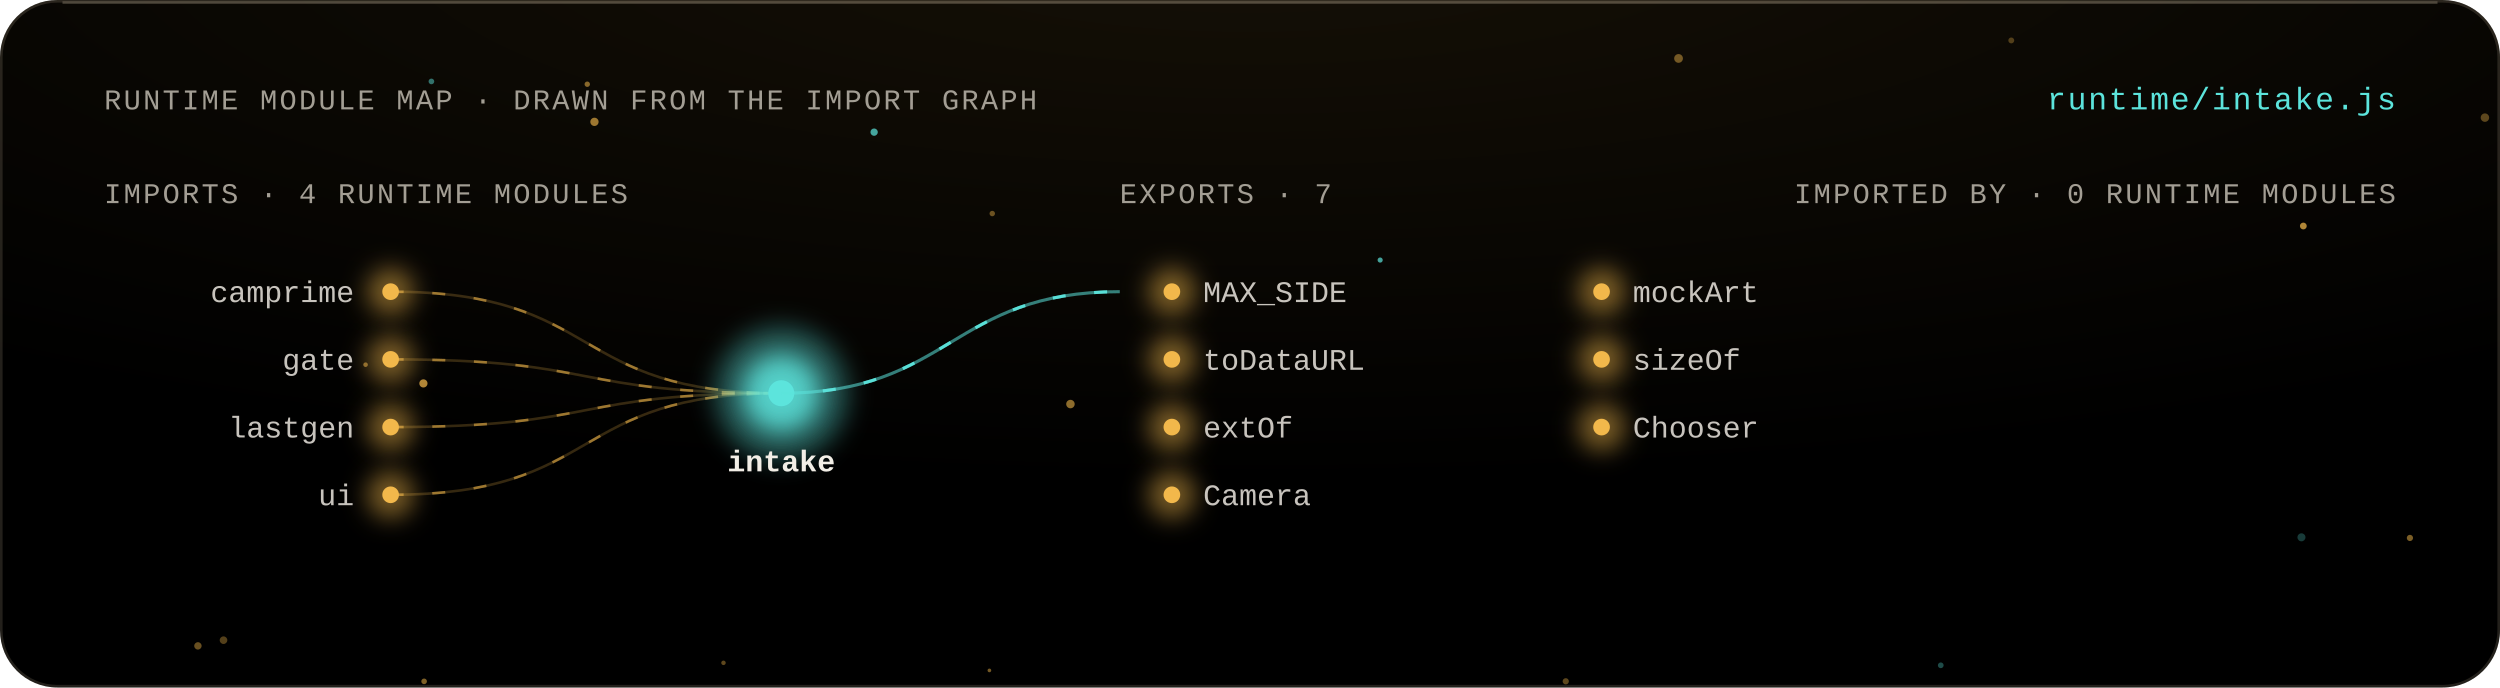
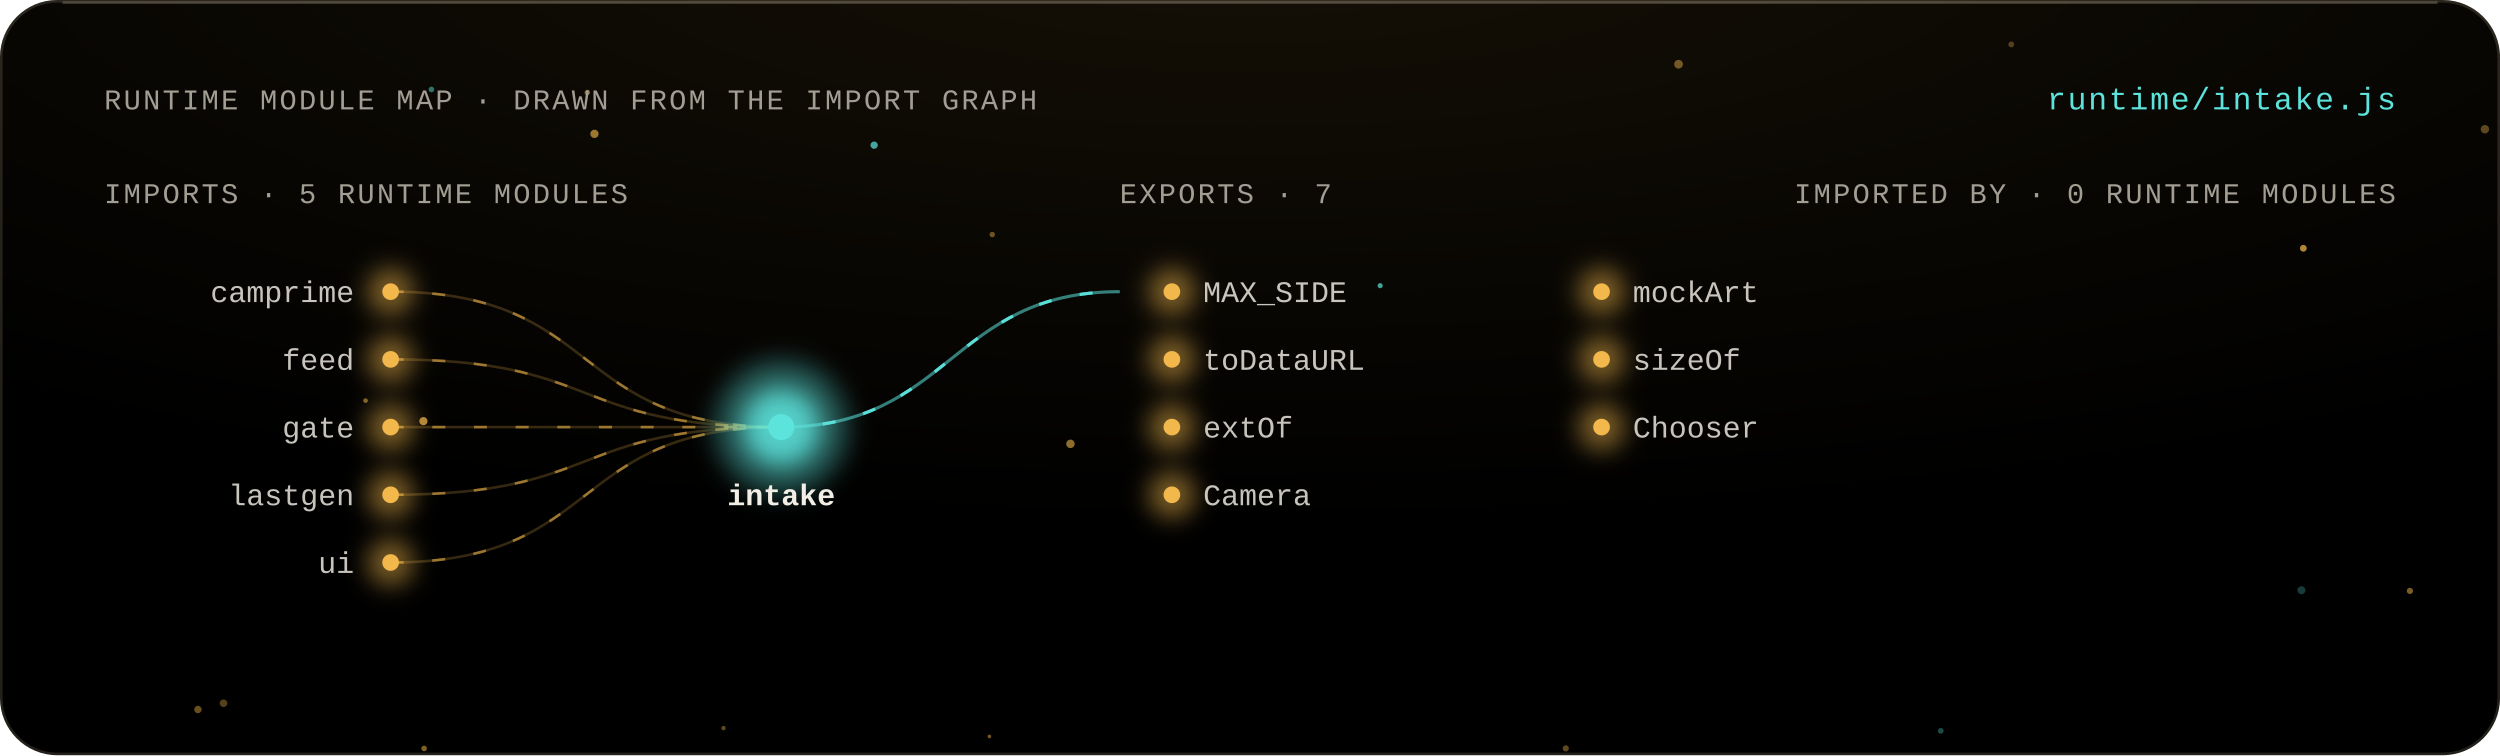
- <svg xmlns="http://www.w3.org/2000/svg" viewBox="0 0 960 264" width="960" height="264" role="img" aria-labelledby="t">
+ <svg xmlns="http://www.w3.org/2000/svg" viewBox="0 0 960 290" width="960" height="290" role="img" aria-labelledby="t">
  <style>
  text { font-family: 'Geist Mono', ui-monospace, 'Liberation Mono', Menlo, monospace; fill: #F2EEE6; }
  .m { fill: #A39E94; font-size: 11px; letter-spacing: .08em; }
  .l { font-size: 11.5px; }
  .h { font-size: 12px; fill: #5CE4DC; letter-spacing: .06em; }
  .flow { stroke-dasharray: 5 11; animation: flow 3s linear infinite; }
  @keyframes flow { to { stroke-dashoffset: -32; } }
  .breathe { animation: breathe 4.2s ease-in-out infinite; }
  @keyframes breathe { 50% { opacity: .38; } }
  .beat { animation: beat 2.6s ease-in-out infinite; transform-box: fill-box; transform-origin: center; }
  @keyframes beat { 50% { opacity: .55; transform: scale(1.35); } }
  .spin { transform-box: fill-box; transform-origin: center; animation: spin 48s linear infinite; }
  .spin-r { transform-box: fill-box; transform-origin: center; animation: spin 64s linear infinite reverse; }
  @keyframes spin { to { transform: rotate(360deg); } }
  @media (prefers-reduced-motion: reduce) { * { animation: none !important; } }
</style>
  <defs>
    <filter id="bloom" x="-80%" y="-80%" width="260%" height="260%">
      <feGaussianBlur stdDeviation="4.5" />
    </filter>
    <filter id="soft" x="-30%" y="-30%" width="160%" height="160%">
      <feGaussianBlur stdDeviation="1.4" />
    </filter>
    <radialGradient id="key" cx="50%" cy="-10%" r="80%">
      <stop offset="0" stop-color="#F2B84B" stop-opacity=".09" />
      <stop offset="1" stop-color="#F2B84B" stop-opacity="0" />
    </radialGradient>
    <linearGradient id="pair" x1="0" x2="1">
      <stop offset="0" stop-color="#F2B84B" />
      <stop offset="1" stop-color="#5CE4DC" />
    </linearGradient>
  </defs>
-   <rect width="960" height="264" rx="22" fill="#000" />
-   <rect width="960" height="264" rx="22" fill="url(#key)" />
-   <rect x=".5" y=".5" width="959" height="263" rx="21.5" fill="none" stroke="rgba(255,232,196,.14)" />
+   <rect width="960" height="290" rx="22" fill="#000" />
+   <rect width="960" height="290" rx="22" fill="url(#key)" />
+   <rect x=".5" y=".5" width="959" height="289" rx="21.5" fill="none" stroke="rgba(255,232,196,.14)" />
  <path d="M 24 1 H 936" stroke="rgba(255,238,208,.22)" stroke-width="1" />
  <g>
-     <circle cx="529.98" cy="99.86" r="0.99" fill="#5CE4DC" opacity="0.7" class="breathe" style="animation-delay:-0.67s" />
-     <circle cx="772.33" cy="15.53" r="1.13" fill="#F2B84B" opacity="0.31" class="breathe" style="animation-delay:-4.11s" />
-     <circle cx="85.83" cy="245.83" r="1.46" fill="#F2B84B" opacity="0.35" class="breathe" style="animation-delay:-2.86s" />
-     <circle cx="162.59" cy="147.23" r="1.57" fill="#F2B84B" opacity="0.72" class="breathe" style="animation-delay:-1.79s" />
-     <circle cx="601.25" cy="261.62" r="1.2" fill="#F2B84B" opacity="0.39" class="breathe" style="animation-delay:-1.9s" />
-     <circle cx="411.05" cy="155.16" r="1.63" fill="#F2B84B" opacity="0.58" class="breathe" style="animation-delay:-1.47s" />
-     <circle cx="225.51" cy="32.34" r="1.04" fill="#F2B84B" opacity="0.54" class="breathe" style="animation-delay:-3.81s" />
-     <circle cx="644.56" cy="22.44" r="1.68" fill="#F2B84B" opacity="0.45" class="breathe" style="animation-delay:-1.58s" />
-     <circle cx="379.93" cy="257.44" r="0.71" fill="#F2B84B" opacity="0.48" class="breathe" style="animation-delay:-3.2s" />
-     <circle cx="381.03" cy="82" r="1.05" fill="#F2B84B" opacity="0.42" class="breathe" style="animation-delay:-0.23s" />
-     <circle cx="76" cy="248.02" r="1.42" fill="#F2B84B" opacity="0.43" class="breathe" style="animation-delay:-3.47s" />
-     <circle cx="335.66" cy="50.74" r="1.41" fill="#5CE4DC" opacity="0.71" class="breathe" style="animation-delay:-0.49s" />
-     <circle cx="883.76" cy="206.33" r="1.54" fill="#5CE4DC" opacity="0.26" class="breathe" style="animation-delay:-0.13s" />
-     <circle cx="228.27" cy="46.79" r="1.59" fill="#F2B84B" opacity="0.63" class="breathe" style="animation-delay:-3.73s" />
-     <circle cx="165.66" cy="31.27" r="1.09" fill="#5CE4DC" opacity="0.48" class="breathe" style="animation-delay:-3.27s" />
-     <circle cx="745.25" cy="255.48" r="1.1" fill="#5CE4DC" opacity="0.33" class="breathe" style="animation-delay:-2.15s" />
-     <circle cx="925.41" cy="206.57" r="1.2" fill="#F2B84B" opacity="0.51" class="breathe" style="animation-delay:-3.73s" />
-     <circle cx="954.21" cy="45.17" r="1.62" fill="#F2B84B" opacity="0.37" class="breathe" style="animation-delay:-0.8s" />
-     <circle cx="277.82" cy="254.53" r="0.86" fill="#F2B84B" opacity="0.39" class="breathe" style="animation-delay:-0.91s" />
-     <circle cx="162.86" cy="261.64" r="1.08" fill="#F2B84B" opacity="0.52" class="breathe" style="animation-delay:-2.02s" />
-     <circle cx="140.38" cy="140.04" r="0.88" fill="#F2B84B" opacity="0.53" class="breathe" style="animation-delay:-0.17s" />
-     <circle cx="884.48" cy="86.79" r="1.31" fill="#F2B84B" opacity="0.72" class="breathe" style="animation-delay:-1.41s" />
+     <circle cx="529.98" cy="109.7" r="0.99" fill="#5CE4DC" opacity="0.7" class="breathe" style="animation-delay:-0.67s" />
+     <circle cx="772.33" cy="17.06" r="1.13" fill="#F2B84B" opacity="0.31" class="breathe" style="animation-delay:-4.11s" />
+     <circle cx="85.83" cy="270.04" r="1.46" fill="#F2B84B" opacity="0.35" class="breathe" style="animation-delay:-2.86s" />
+     <circle cx="162.59" cy="161.72" r="1.57" fill="#F2B84B" opacity="0.72" class="breathe" style="animation-delay:-1.79s" />
+     <circle cx="601.25" cy="287.39" r="1.2" fill="#F2B84B" opacity="0.39" class="breathe" style="animation-delay:-1.9s" />
+     <circle cx="411.05" cy="170.44" r="1.63" fill="#F2B84B" opacity="0.58" class="breathe" style="animation-delay:-1.47s" />
+     <circle cx="225.51" cy="35.52" r="1.04" fill="#F2B84B" opacity="0.54" class="breathe" style="animation-delay:-3.81s" />
+     <circle cx="644.56" cy="24.66" r="1.68" fill="#F2B84B" opacity="0.45" class="breathe" style="animation-delay:-1.58s" />
+     <circle cx="379.93" cy="282.8" r="0.71" fill="#F2B84B" opacity="0.48" class="breathe" style="animation-delay:-3.2s" />
+     <circle cx="381.03" cy="90.07" r="1.05" fill="#F2B84B" opacity="0.42" class="breathe" style="animation-delay:-0.23s" />
+     <circle cx="76" cy="272.45" r="1.42" fill="#F2B84B" opacity="0.43" class="breathe" style="animation-delay:-3.47s" />
+     <circle cx="335.66" cy="55.74" r="1.41" fill="#5CE4DC" opacity="0.71" class="breathe" style="animation-delay:-0.49s" />
+     <circle cx="883.76" cy="226.65" r="1.54" fill="#5CE4DC" opacity="0.26" class="breathe" style="animation-delay:-0.13s" />
+     <circle cx="228.27" cy="51.4" r="1.59" fill="#F2B84B" opacity="0.63" class="breathe" style="animation-delay:-3.73s" />
+     <circle cx="165.66" cy="34.35" r="1.09" fill="#5CE4DC" opacity="0.48" class="breathe" style="animation-delay:-3.27s" />
+     <circle cx="745.25" cy="280.64" r="1.1" fill="#5CE4DC" opacity="0.33" class="breathe" style="animation-delay:-2.15s" />
+     <circle cx="925.41" cy="226.91" r="1.2" fill="#F2B84B" opacity="0.51" class="breathe" style="animation-delay:-3.73s" />
+     <circle cx="954.21" cy="49.62" r="1.62" fill="#F2B84B" opacity="0.37" class="breathe" style="animation-delay:-0.8s" />
+     <circle cx="277.82" cy="279.59" r="0.86" fill="#F2B84B" opacity="0.39" class="breathe" style="animation-delay:-0.91s" />
+     <circle cx="162.86" cy="287.41" r="1.08" fill="#F2B84B" opacity="0.52" class="breathe" style="animation-delay:-2.02s" />
+     <circle cx="140.38" cy="153.84" r="0.88" fill="#F2B84B" opacity="0.53" class="breathe" style="animation-delay:-0.17s" />
+     <circle cx="884.48" cy="95.34" r="1.31" fill="#F2B84B" opacity="0.72" class="breathe" style="animation-delay:-1.41s" />
  </g>
  <text x="40" y="42" class="m" text-anchor="start">RUNTIME MODULE MAP · DRAWN FROM THE IMPORT GRAPH</text>
  <text x="920" y="42" class="h" text-anchor="end">runtime/intake.js</text>
-   <text x="40" y="78" class="m" text-anchor="start">IMPORTS · 4 RUNTIME MODULES</text>
+   <text x="40" y="78" class="m" text-anchor="start">IMPORTS · 5 RUNTIME MODULES</text>
  <text x="430" y="78" class="m" text-anchor="start">EXPORTS · 7</text>
  <text x="920" y="78" class="m" text-anchor="end">IMPORTED BY · 0 RUNTIME MODULES</text>
-   <path d="M 150 112 C 232.5 112, 217.5 151, 300 151" fill="none" stroke="#F2B84B" stroke-opacity="0.22" stroke-width="1" />
-   <path d="M 150 112 C 232.5 112, 217.5 151, 300 151" fill="none" stroke="#F2B84B" stroke-opacity="0.55" stroke-width="1" class="flow" />
+   <path d="M 150 112 C 232.5 112, 217.5 164, 300 164" fill="none" stroke="#F2B84B" stroke-opacity="0.22" stroke-width="1" />
+   <path d="M 150 112 C 232.5 112, 217.5 164, 300 164" fill="none" stroke="#F2B84B" stroke-opacity="0.55" stroke-width="1" class="flow" />
  <g>
    <circle cx="150" cy="112" r="9" fill="#F2B84B" opacity="0.5" filter="url(#bloom)" class="breathe" style="animation-delay:-0.54s" />
    <circle cx="150" cy="112" r="3.2" fill="#F2B84B" />
  </g>
  <text x="136" y="116" class="l" text-anchor="end" fill="#F2EEE6" fill-opacity=".82">camprime</text>
-   <path d="M 150 138 C 232.5 138, 217.5 151, 300 151" fill="none" stroke="#F2B84B" stroke-opacity="0.22" stroke-width="1" />
-   <path d="M 150 138 C 232.5 138, 217.5 151, 300 151" fill="none" stroke="#F2B84B" stroke-opacity="0.55" stroke-width="1" class="flow" />
+   <path d="M 150 138 C 232.5 138, 217.5 164, 300 164" fill="none" stroke="#F2B84B" stroke-opacity="0.22" stroke-width="1" />
+   <path d="M 150 138 C 232.5 138, 217.5 164, 300 164" fill="none" stroke="#F2B84B" stroke-opacity="0.55" stroke-width="1" class="flow" />
  <g>
    <circle cx="150" cy="138" r="9" fill="#F2B84B" opacity="0.5" filter="url(#bloom)" class="breathe" style="animation-delay:-1.06s" />
    <circle cx="150" cy="138" r="3.2" fill="#F2B84B" />
  </g>
-   <text x="136" y="142" class="l" text-anchor="end" fill="#F2EEE6" fill-opacity=".82">gate</text>
-   <path d="M 150 164 C 232.5 164, 217.5 151, 300 151" fill="none" stroke="#F2B84B" stroke-opacity="0.22" stroke-width="1" />
-   <path d="M 150 164 C 232.5 164, 217.5 151, 300 151" fill="none" stroke="#F2B84B" stroke-opacity="0.55" stroke-width="1" class="flow" />
+   <text x="136" y="142" class="l" text-anchor="end" fill="#F2EEE6" fill-opacity=".82">feed</text>
+   <path d="M 150 164 C 232.5 164, 217.5 164, 300 164" fill="none" stroke="#F2B84B" stroke-opacity="0.22" stroke-width="1" />
+   <path d="M 150 164 C 232.5 164, 217.5 164, 300 164" fill="none" stroke="#F2B84B" stroke-opacity="0.55" stroke-width="1" class="flow" />
  <g>
    <circle cx="150" cy="164" r="9" fill="#F2B84B" opacity="0.5" filter="url(#bloom)" class="breathe" style="animation-delay:-2.21s" />
    <circle cx="150" cy="164" r="3.2" fill="#F2B84B" />
  </g>
-   <text x="136" y="168" class="l" text-anchor="end" fill="#F2EEE6" fill-opacity=".82">lastgen</text>
-   <path d="M 150 190 C 232.5 190, 217.5 151, 300 151" fill="none" stroke="#F2B84B" stroke-opacity="0.22" stroke-width="1" />
-   <path d="M 150 190 C 232.5 190, 217.5 151, 300 151" fill="none" stroke="#F2B84B" stroke-opacity="0.55" stroke-width="1" class="flow" />
+   <text x="136" y="168" class="l" text-anchor="end" fill="#F2EEE6" fill-opacity=".82">gate</text>
+   <path d="M 150 190 C 232.5 190, 217.5 164, 300 164" fill="none" stroke="#F2B84B" stroke-opacity="0.22" stroke-width="1" />
+   <path d="M 150 190 C 232.5 190, 217.5 164, 300 164" fill="none" stroke="#F2B84B" stroke-opacity="0.55" stroke-width="1" class="flow" />
  <g>
    <circle cx="150" cy="190" r="9" fill="#F2B84B" opacity="0.5" filter="url(#bloom)" class="breathe" style="animation-delay:-1.51s" />
    <circle cx="150" cy="190" r="3.2" fill="#F2B84B" />
  </g>
-   <text x="136" y="194" class="l" text-anchor="end" fill="#F2EEE6" fill-opacity=".82">ui</text>
-   <circle cx="300" cy="151" r="26" fill="#5CE4DC" opacity=".35" filter="url(#bloom)" class="beat" />
+   <text x="136" y="194" class="l" text-anchor="end" fill="#F2EEE6" fill-opacity=".82">lastgen</text>
+   <path d="M 150 216 C 232.5 216, 217.5 164, 300 164" fill="none" stroke="#F2B84B" stroke-opacity="0.22" stroke-width="1" />
+   <path d="M 150 216 C 232.5 216, 217.5 164, 300 164" fill="none" stroke="#F2B84B" stroke-opacity="0.55" stroke-width="1" class="flow" />
  <g>
-     <circle cx="300" cy="151" r="15" fill="#5CE4DC" opacity="0.85" filter="url(#bloom)" class="beat" style="animation-delay:-0s" />
-     <circle cx="300" cy="151" r="5" fill="#5CE4DC" />
+     <circle cx="150" cy="216" r="9" fill="#F2B84B" opacity="0.5" filter="url(#bloom)" class="breathe" style="animation-delay:-3.58s" />
+     <circle cx="150" cy="216" r="3.2" fill="#F2B84B" />
  </g>
-   <text x="300" y="181" class="l" text-anchor="middle" fill="#5CE4DC" font-weight="700" font-size="13">intake</text>
-   <path d="M 300 151 C 365 151, 365 112, 430 112" fill="none" stroke="#5CE4DC" stroke-opacity="0.55" stroke-width="1.2" />
-   <path d="M 300 151 C 365 151, 365 112, 430 112" fill="none" stroke="#5CE4DC" stroke-opacity="0.95" stroke-width="1.2" class="flow" />
+   <text x="136" y="220" class="l" text-anchor="end" fill="#F2EEE6" fill-opacity=".82">ui</text>
+   <circle cx="300" cy="164" r="26" fill="#5CE4DC" opacity=".35" filter="url(#bloom)" class="beat" />
  <g>
-     <circle cx="450" cy="112" r="9" fill="#F2B84B" opacity="0.5" filter="url(#bloom)" class="breathe" style="animation-delay:-3.58s" />
+     <circle cx="300" cy="164" r="15" fill="#5CE4DC" opacity="0.85" filter="url(#bloom)" class="beat" style="animation-delay:-0s" />
+     <circle cx="300" cy="164" r="5" fill="#5CE4DC" />
+   </g>
+   <text x="300" y="194" class="l" text-anchor="middle" fill="#5CE4DC" font-weight="700" font-size="13">intake</text>
+   <path d="M 300 164 C 365 164, 365 112, 430 112" fill="none" stroke="#5CE4DC" stroke-opacity="0.55" stroke-width="1.2" />
+   <path d="M 300 164 C 365 164, 365 112, 430 112" fill="none" stroke="#5CE4DC" stroke-opacity="0.95" stroke-width="1.2" class="flow" />
+   <g>
+     <circle cx="450" cy="112" r="9" fill="#F2B84B" opacity="0.5" filter="url(#bloom)" class="breathe" style="animation-delay:-0.64s" />
    <circle cx="450" cy="112" r="3.2" fill="#F2B84B" />
  </g>
  <text x="462" y="116" class="l" text-anchor="start" fill="#F2EEE6" fill-opacity=".82">MAX_SIDE</text>
  <g>
-     <circle cx="615" cy="112" r="9" fill="#F2B84B" opacity="0.5" filter="url(#bloom)" class="breathe" style="animation-delay:-0.64s" />
+     <circle cx="615" cy="112" r="9" fill="#F2B84B" opacity="0.5" filter="url(#bloom)" class="breathe" style="animation-delay:-1.55s" />
    <circle cx="615" cy="112" r="3.2" fill="#F2B84B" />
  </g>
  <text x="627" y="116" class="l" text-anchor="start" fill="#F2EEE6" fill-opacity=".82">mockArt</text>
  <g>
-     <circle cx="450" cy="138" r="9" fill="#F2B84B" opacity="0.5" filter="url(#bloom)" class="breathe" style="animation-delay:-1.55s" />
+     <circle cx="450" cy="138" r="9" fill="#F2B84B" opacity="0.5" filter="url(#bloom)" class="breathe" style="animation-delay:-1.56s" />
    <circle cx="450" cy="138" r="3.2" fill="#F2B84B" />
  </g>
  <text x="462" y="142" class="l" text-anchor="start" fill="#F2EEE6" fill-opacity=".82">toDataURL</text>
  <g>
-     <circle cx="615" cy="138" r="9" fill="#F2B84B" opacity="0.5" filter="url(#bloom)" class="breathe" style="animation-delay:-1.56s" />
+     <circle cx="615" cy="138" r="9" fill="#F2B84B" opacity="0.5" filter="url(#bloom)" class="breathe" style="animation-delay:-3.22s" />
    <circle cx="615" cy="138" r="3.2" fill="#F2B84B" />
  </g>
  <text x="627" y="142" class="l" text-anchor="start" fill="#F2EEE6" fill-opacity=".82">sizeOf</text>
  <g>
-     <circle cx="450" cy="164" r="9" fill="#F2B84B" opacity="0.5" filter="url(#bloom)" class="breathe" style="animation-delay:-3.22s" />
+     <circle cx="450" cy="164" r="9" fill="#F2B84B" opacity="0.5" filter="url(#bloom)" class="breathe" style="animation-delay:-0.24s" />
    <circle cx="450" cy="164" r="3.2" fill="#F2B84B" />
  </g>
  <text x="462" y="168" class="l" text-anchor="start" fill="#F2EEE6" fill-opacity=".82">extOf</text>
  <g>
-     <circle cx="615" cy="164" r="9" fill="#F2B84B" opacity="0.5" filter="url(#bloom)" class="breathe" style="animation-delay:-0.24s" />
+     <circle cx="615" cy="164" r="9" fill="#F2B84B" opacity="0.5" filter="url(#bloom)" class="breathe" style="animation-delay:-0.45s" />
    <circle cx="615" cy="164" r="3.2" fill="#F2B84B" />
  </g>
  <text x="627" y="168" class="l" text-anchor="start" fill="#F2EEE6" fill-opacity=".82">Chooser</text>
  <g>
-     <circle cx="450" cy="190" r="9" fill="#F2B84B" opacity="0.5" filter="url(#bloom)" class="breathe" style="animation-delay:-0.45s" />
+     <circle cx="450" cy="190" r="9" fill="#F2B84B" opacity="0.5" filter="url(#bloom)" class="breathe" style="animation-delay:-3.91s" />
    <circle cx="450" cy="190" r="3.2" fill="#F2B84B" />
  </g>
  <text x="462" y="194" class="l" text-anchor="start" fill="#F2EEE6" fill-opacity=".82">Camera</text>
</svg>
